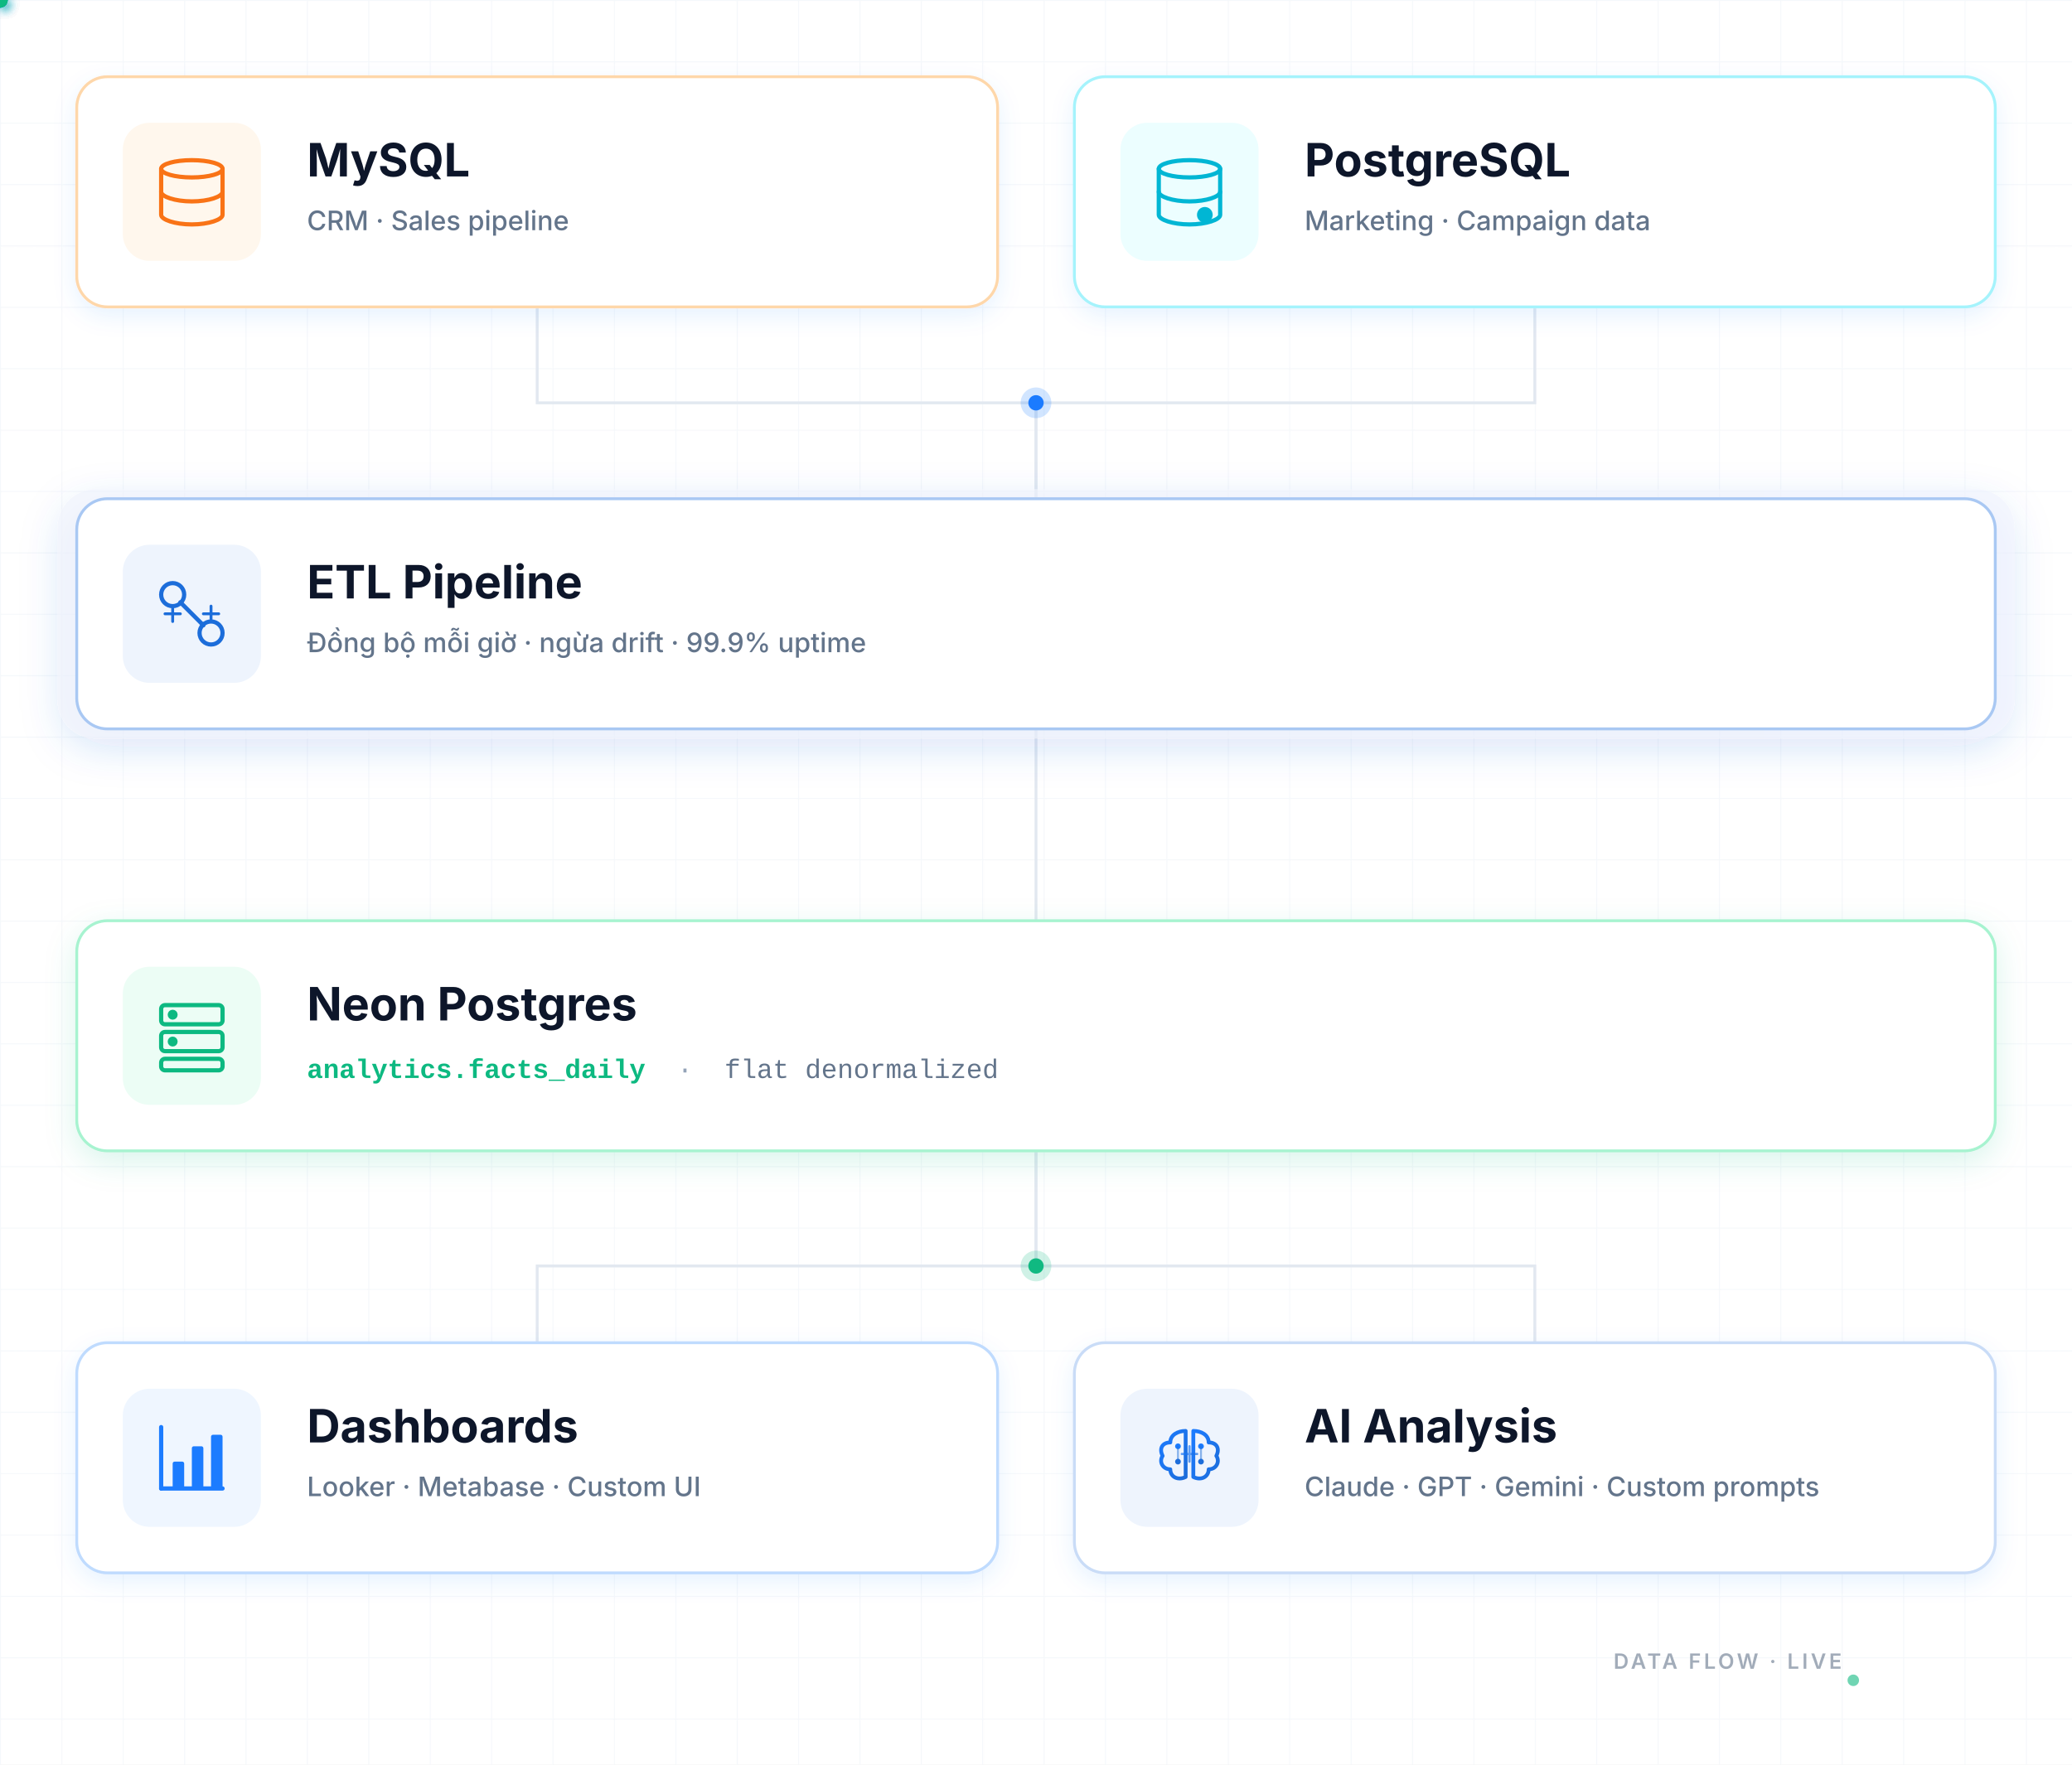
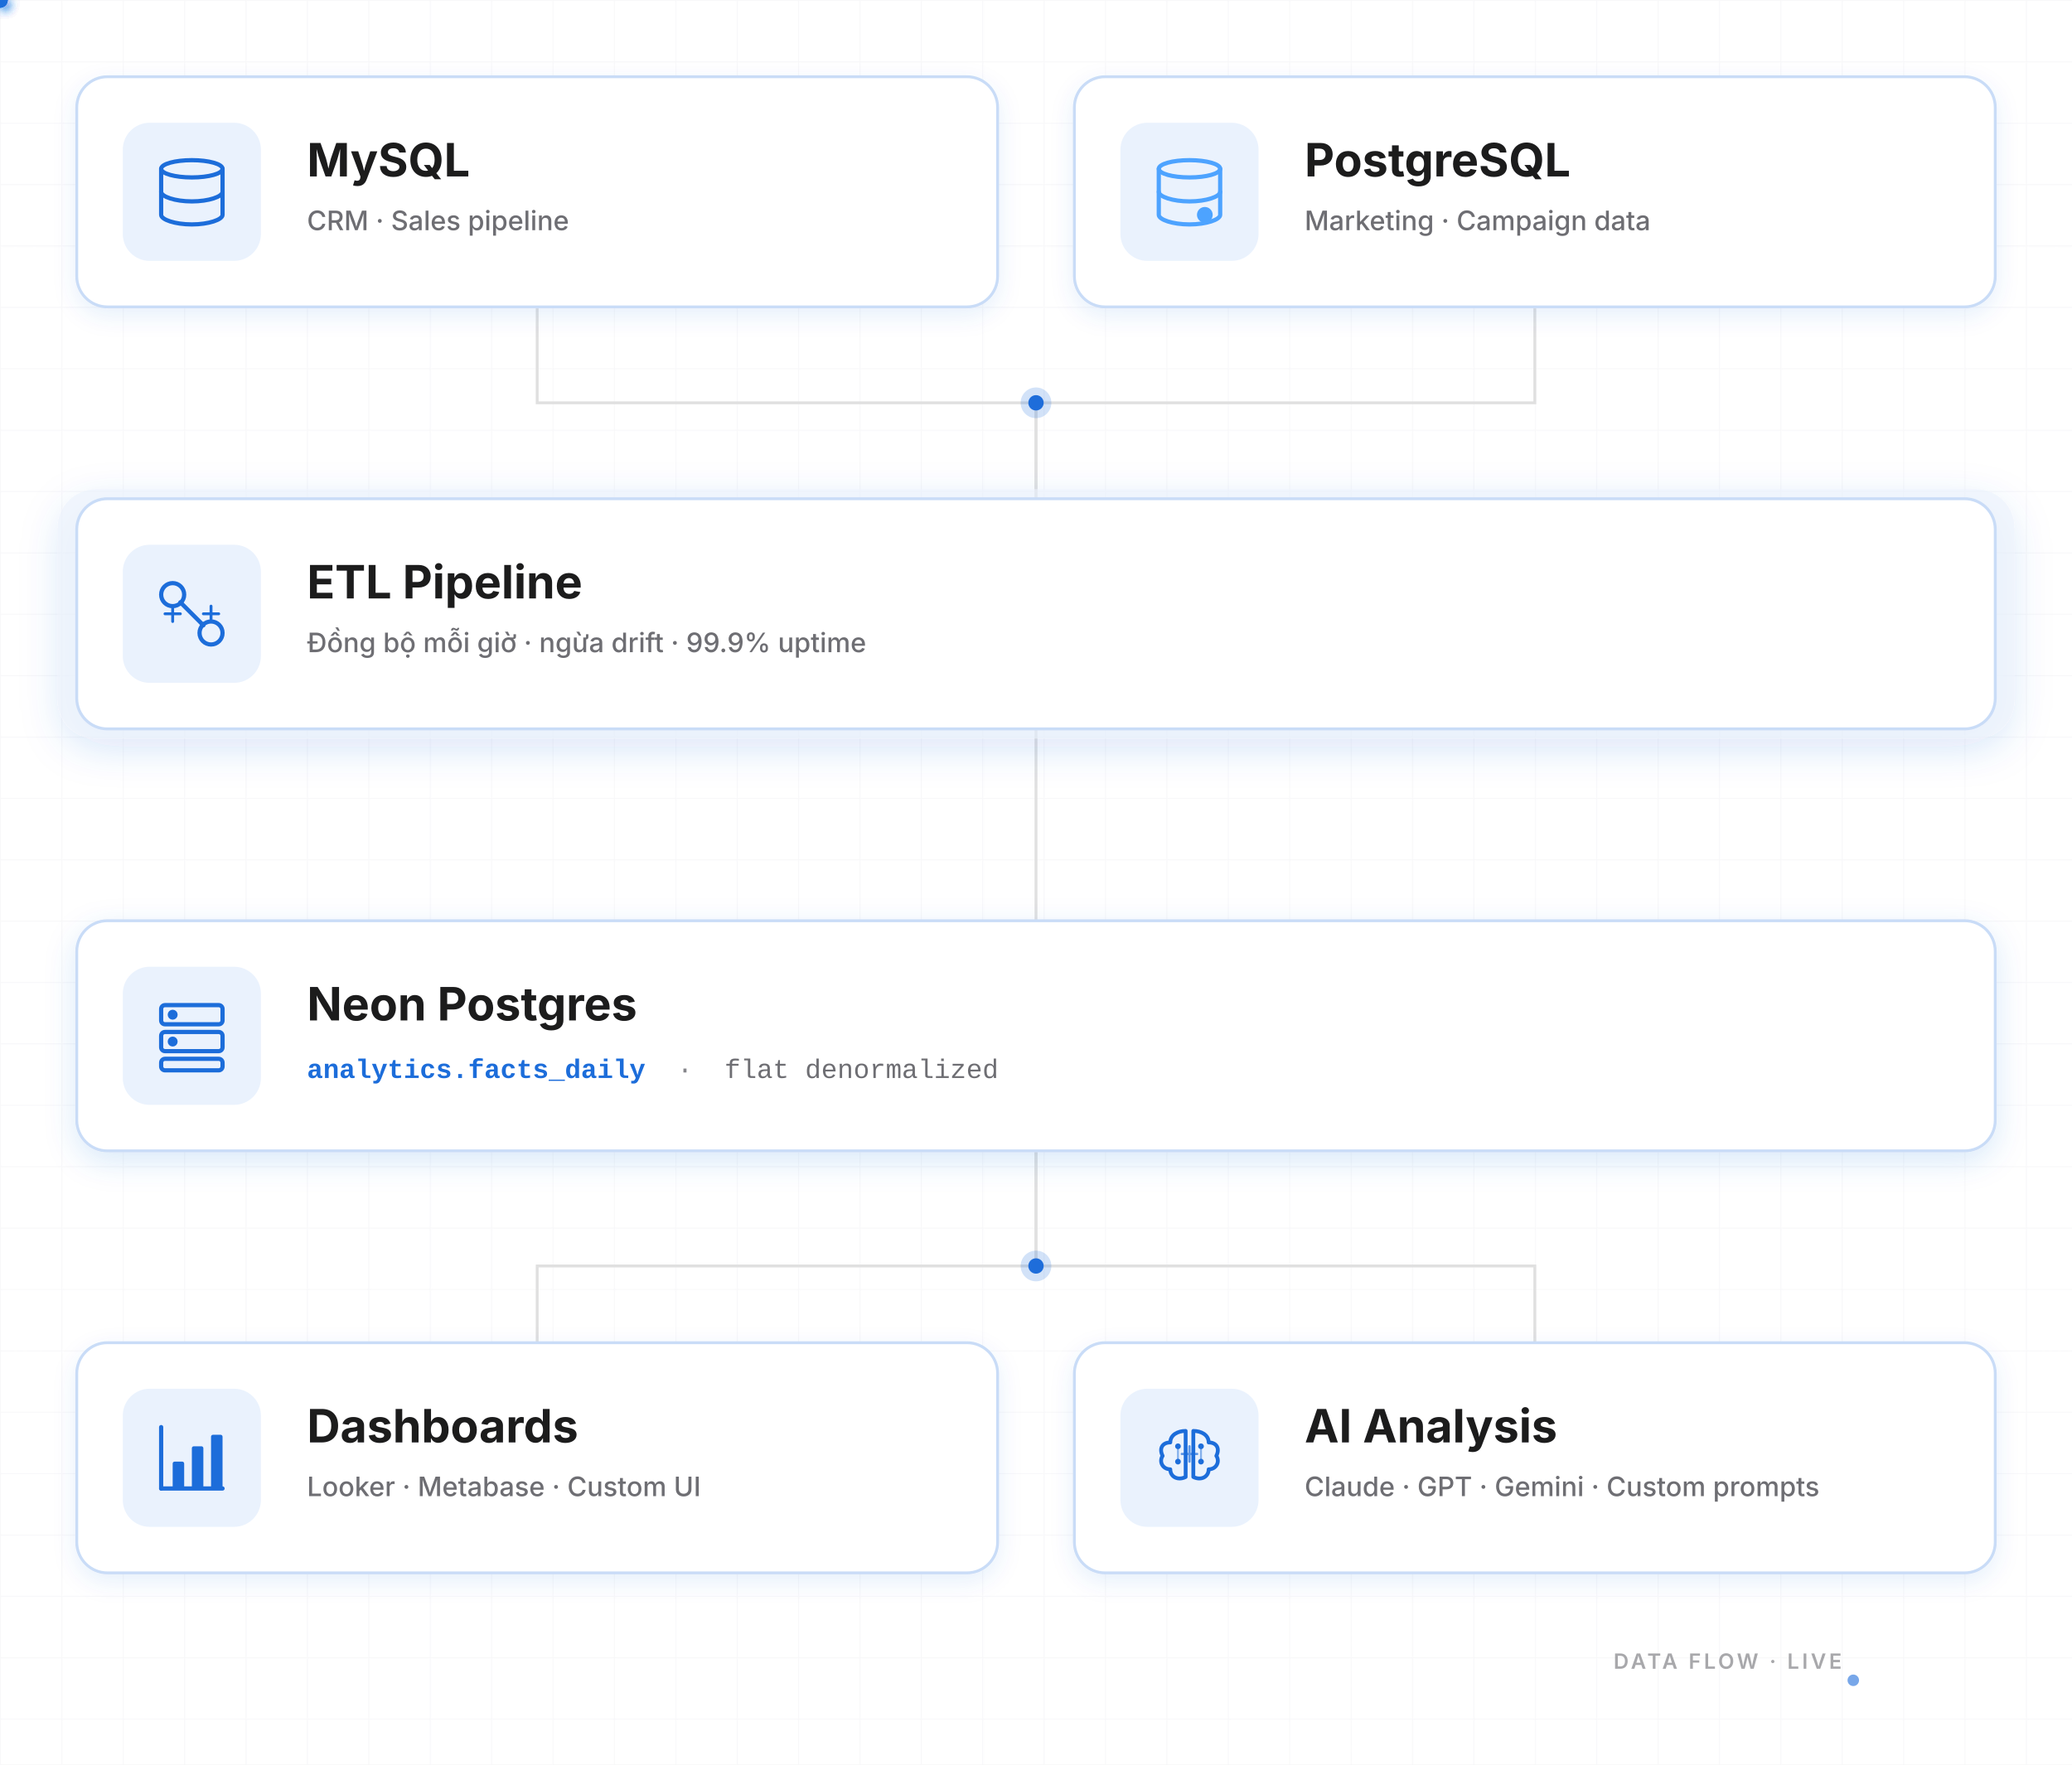
<svg xmlns="http://www.w3.org/2000/svg" viewBox="0 0 1080 920" width="1080" height="920" font-family="'Plus Jakarta Sans', 'Inter', -apple-system, BlinkMacSystemFont, 'Segoe UI', Roboto, sans-serif" role="img" aria-labelledby="flow-title flow-desc">
  <defs>
    <pattern id="grid" width="32" height="32" patternUnits="userSpaceOnUse">
-       <path d="M 32 0 L 0 0 0 32" fill="none" stroke="#F1F5F9" stroke-width="1" />
+       <path d="M 32 0 L 0 0 0 32" fill="none" stroke="#f5f5f7" stroke-width="1" />
    </pattern>
    <filter id="cardShadow" x="-10%" y="-30%" width="120%" height="160%">
      <feGaussianBlur in="SourceAlpha" stdDeviation="6" />
      <feOffset dx="0" dy="4" result="offsetblur" />
-       <feFlood flood-color="#1B7BFF" flood-opacity="0.1" />
+       <feFlood flood-color="#1e6dda" flood-opacity="0.1" />
      <feComposite in2="offsetblur" operator="in" />
      <feMerge>
        <feMergeNode />
        <feMergeNode in="SourceGraphic" />
      </feMerge>
    </filter>
    <filter id="etlShadow" x="-5%" y="-30%" width="110%" height="160%">
      <feGaussianBlur in="SourceAlpha" stdDeviation="10" />
      <feOffset dx="0" dy="6" result="offsetblur" />
      <feFlood flood-color="#1e6dda" flood-opacity="0.18" />
      <feComposite in2="offsetblur" operator="in" />
      <feMerge>
        <feMergeNode />
        <feMergeNode in="SourceGraphic" />
      </feMerge>
    </filter>
    <filter id="neonShadow" x="-5%" y="-30%" width="110%" height="160%">
      <feGaussianBlur in="SourceAlpha" stdDeviation="8" />
      <feOffset dx="0" dy="5" result="offsetblur" />
-       <feFlood flood-color="#10B981" flood-opacity="0.15" />
+       <feFlood flood-color="#1e6dda" flood-opacity="0.15" />
      <feComposite in2="offsetblur" operator="in" />
      <feMerge>
        <feMergeNode />
        <feMergeNode in="SourceGraphic" />
      </feMerge>
    </filter>
    <filter id="dotGlow" x="-100%" y="-100%" width="300%" height="300%">
      <feGaussianBlur stdDeviation="3" result="blur" />
      <feMerge>
        <feMergeNode in="blur" />
        <feMergeNode in="SourceGraphic" />
      </feMerge>
    </filter>
    <linearGradient id="etlGrad" x1="0%" y1="0%" x2="100%" y2="0%">
-       <stop offset="0%" stop-color="#eef4fd" />
-       <stop offset="50%" stop-color="#eef4fd" />
-       <stop offset="100%" stop-color="#EEF3FF" />
+       <stop offset="0%" stop-color="#eaf2fd" />
+       <stop offset="50%" stop-color="#eaf2fd" />
+       <stop offset="100%" stop-color="#eaf2fd" />
    </linearGradient>
    <linearGradient id="aiGrad" x1="0%" y1="0%" x2="100%" y2="100%">
-       <stop offset="0%" stop-color="#1B7BFF" />
+       <stop offset="0%" stop-color="#1e6dda" />
      <stop offset="100%" stop-color="#1e6dda" />
    </linearGradient>
    <path id="flowMysqlEtl" d="M 280,160 V 210 H 540 V 260" fill="none" />
    <path id="flowPostgresEtl" d="M 800,160 V 210 H 540 V 260" fill="none" />
    <path id="flowEtlNeon" d="M 540,380 V 480" fill="none" />
    <path id="flowNeonDash" d="M 540,600 V 660 H 280 V 700" fill="none" />
    <path id="flowNeonAi" d="M 540,600 V 660 H 800 V 700" fill="none" />
  </defs>
  <rect width="1080" height="920" fill="#FFFFFF" />
  <rect width="1080" height="920" fill="url(#grid)" opacity="0.7" />
-   <use href="#flowMysqlEtl" stroke="#E2E8F0" stroke-width="1.5" />
-   <use href="#flowPostgresEtl" stroke="#E2E8F0" stroke-width="1.5" />
-   <use href="#flowEtlNeon" stroke="#E2E8F0" stroke-width="1.5" />
-   <use href="#flowNeonDash" stroke="#E2E8F0" stroke-width="1.5" />
-   <use href="#flowNeonAi" stroke="#E2E8F0" stroke-width="1.5" />
-   <g filter="url(#dotGlow)">
-     <circle r="4" fill="#1B7BFF">
+   <use href="#flowMysqlEtl" stroke="#e0e0e0" stroke-width="1.5" />
+   <use href="#flowPostgresEtl" stroke="#e0e0e0" stroke-width="1.5" />
+   <use href="#flowEtlNeon" stroke="#e0e0e0" stroke-width="1.5" />
+   <use href="#flowNeonDash" stroke="#e0e0e0" stroke-width="1.5" />
+   <use href="#flowNeonAi" stroke="#e0e0e0" stroke-width="1.5" />
+   <g filter="url(#dotGlow)">
+     <circle r="4" fill="#1e6dda">
      <animateMotion dur="3.5s" repeatCount="indefinite" begin="0s">
        <mpath href="#flowMysqlEtl" />
      </animateMotion>
    </circle>
-     <circle r="3" fill="#1B7BFF" opacity="0.7">
+     <circle r="3" fill="#1e6dda" opacity="0.7">
      <animateMotion dur="3.5s" repeatCount="indefinite" begin="1.2s">
        <mpath href="#flowMysqlEtl" />
      </animateMotion>
    </circle>
-     <circle r="3" fill="#1B7BFF" opacity="0.5">
+     <circle r="3" fill="#1e6dda" opacity="0.5">
      <animateMotion dur="3.5s" repeatCount="indefinite" begin="2.4s">
        <mpath href="#flowMysqlEtl" />
      </animateMotion>
    </circle>
  </g>
  <g filter="url(#dotGlow)">
-     <circle r="4" fill="#06B6D4">
+     <circle r="4" fill="#4da3ff">
      <animateMotion dur="3.5s" repeatCount="indefinite" begin="0.6s">
        <mpath href="#flowPostgresEtl" />
      </animateMotion>
    </circle>
-     <circle r="3" fill="#06B6D4" opacity="0.7">
+     <circle r="3" fill="#4da3ff" opacity="0.7">
      <animateMotion dur="3.5s" repeatCount="indefinite" begin="1.8s">
        <mpath href="#flowPostgresEtl" />
      </animateMotion>
    </circle>
-     <circle r="3" fill="#06B6D4" opacity="0.5">
+     <circle r="3" fill="#4da3ff" opacity="0.5">
      <animateMotion dur="3.5s" repeatCount="indefinite" begin="3s">
        <mpath href="#flowPostgresEtl" />
      </animateMotion>
    </circle>
  </g>
-   <circle cx="540" cy="210" r="8" fill="#1B7BFF" opacity="0.2">
+   <circle cx="540" cy="210" r="8" fill="#1e6dda" opacity="0.2">
    <animate attributeName="r" values="8;12;8" dur="2s" repeatCount="indefinite" />
    <animate attributeName="opacity" values="0.2;0.05;0.2" dur="2s" repeatCount="indefinite" />
  </circle>
-   <circle cx="540" cy="210" r="4" fill="#1B7BFF" />
+   <circle cx="540" cy="210" r="4" fill="#1e6dda" />
  <g filter="url(#dotGlow)">
    <circle r="4" fill="#1e6dda">
      <animateMotion dur="1.8s" repeatCount="indefinite" begin="0s">
        <mpath href="#flowEtlNeon" />
      </animateMotion>
    </circle>
    <circle r="3" fill="#1e6dda" opacity="0.7">
      <animateMotion dur="1.8s" repeatCount="indefinite" begin="0.6s">
        <mpath href="#flowEtlNeon" />
      </animateMotion>
    </circle>
    <circle r="3" fill="#1e6dda" opacity="0.5">
      <animateMotion dur="1.8s" repeatCount="indefinite" begin="1.2s">
        <mpath href="#flowEtlNeon" />
      </animateMotion>
    </circle>
  </g>
  <g filter="url(#dotGlow)">
-     <circle r="4" fill="#10B981">
+     <circle r="4" fill="#1e6dda">
      <animateMotion dur="3.5s" repeatCount="indefinite" begin="0s">
        <mpath href="#flowNeonDash" />
      </animateMotion>
    </circle>
-     <circle r="3" fill="#10B981" opacity="0.7">
+     <circle r="3" fill="#1e6dda" opacity="0.7">
      <animateMotion dur="3.5s" repeatCount="indefinite" begin="1.2s">
        <mpath href="#flowNeonDash" />
      </animateMotion>
    </circle>
-     <circle r="3" fill="#10B981" opacity="0.5">
+     <circle r="3" fill="#1e6dda" opacity="0.5">
      <animateMotion dur="3.5s" repeatCount="indefinite" begin="2.4s">
        <mpath href="#flowNeonDash" />
      </animateMotion>
    </circle>
  </g>
  <g filter="url(#dotGlow)">
-     <circle r="4" fill="#10B981">
+     <circle r="4" fill="#1e6dda">
      <animateMotion dur="3.5s" repeatCount="indefinite" begin="0.6s">
        <mpath href="#flowNeonAi" />
      </animateMotion>
    </circle>
-     <circle r="3" fill="#10B981" opacity="0.7">
+     <circle r="3" fill="#1e6dda" opacity="0.7">
      <animateMotion dur="3.5s" repeatCount="indefinite" begin="1.8s">
        <mpath href="#flowNeonAi" />
      </animateMotion>
    </circle>
-     <circle r="3" fill="#10B981" opacity="0.5">
+     <circle r="3" fill="#1e6dda" opacity="0.5">
      <animateMotion dur="3.5s" repeatCount="indefinite" begin="3s">
        <mpath href="#flowNeonAi" />
      </animateMotion>
    </circle>
  </g>
-   <circle cx="540" cy="660" r="8" fill="#10B981" opacity="0.2">
+   <circle cx="540" cy="660" r="8" fill="#1e6dda" opacity="0.2">
    <animate attributeName="r" values="8;12;8" dur="2s" repeatCount="indefinite" />
    <animate attributeName="opacity" values="0.2;0.05;0.2" dur="2s" repeatCount="indefinite" />
  </circle>
-   <circle cx="540" cy="660" r="4" fill="#10B981" />
-   <g filter="url(#cardShadow)">
-     <rect x="40" y="40" width="480" height="120" rx="16" fill="#FFFFFF" stroke="#FED7AA" stroke-width="1.5" />
-     <rect x="64" y="64" width="72" height="72" rx="14" fill="#FFF7ED" />
-     <g transform="translate(80, 80)" stroke="#F97316" stroke-width="2.2" stroke-linecap="round" stroke-linejoin="round" fill="none">
+   <circle cx="540" cy="660" r="4" fill="#1e6dda" />
+   <g filter="url(#cardShadow)">
+     <rect x="40" y="40" width="480" height="120" rx="16" fill="#FFFFFF" stroke="#c9dcf7" stroke-width="1.5" />
+     <rect x="64" y="64" width="72" height="72" rx="14" fill="#eaf2fd" />
+     <g transform="translate(80, 80)" stroke="#1e6dda" stroke-width="2.2" stroke-linecap="round" stroke-linejoin="round" fill="none">
      <ellipse cx="20" cy="8" rx="16" ry="4.5" />
      <path d="M 4,8 V 32 C 4,34.5 11.2,37 20,37 C 28.8,37 36,34.5 36,32 V 8" />
      <path d="M 4,20 C 4,22.5 11.2,25 20,25 C 28.8,25 36,22.5 36,20" />
    </g>
-     <text x="160" y="92" font-size="24" font-weight="700" fill="#0F172A">MySQL</text>
-     <text x="160" y="120" font-size="14" font-weight="500" fill="#64748B">CRM · Sales pipeline</text>
-   </g>
-   <g filter="url(#cardShadow)">
-     <rect x="560" y="40" width="480" height="120" rx="16" fill="#FFFFFF" stroke="#A5F3FC" stroke-width="1.5" />
-     <rect x="584" y="64" width="72" height="72" rx="14" fill="#ECFEFF" />
-     <g transform="translate(600, 80)" stroke="#06B6D4" stroke-width="2.2" stroke-linecap="round" stroke-linejoin="round" fill="none">
+     <text x="160" y="92" font-size="24" font-weight="700" fill="#1d1d1f">MySQL</text>
+     <text x="160" y="120" font-size="14" font-weight="500" fill="#6e6e73">CRM · Sales pipeline</text>
+   </g>
+   <g filter="url(#cardShadow)">
+     <rect x="560" y="40" width="480" height="120" rx="16" fill="#FFFFFF" stroke="#c9dcf7" stroke-width="1.5" />
+     <rect x="584" y="64" width="72" height="72" rx="14" fill="#eaf2fd" />
+     <g transform="translate(600, 80)" stroke="#4da3ff" stroke-width="2.2" stroke-linecap="round" stroke-linejoin="round" fill="none">
      <ellipse cx="20" cy="8" rx="16" ry="4.5" />
      <path d="M 4,8 V 32 C 4,34.5 11.2,37 20,37 C 28.8,37 36,34.5 36,32 V 8" />
      <path d="M 4,20 C 4,22.5 11.2,25 20,25 C 28.8,25 36,22.5 36,20" />
-       <circle cx="28" cy="32" r="3" fill="#06B6D4" />
-     </g>
-     <text x="680" y="92" font-size="24" font-weight="700" fill="#0F172A">PostgreSQL</text>
-     <text x="680" y="120" font-size="14" font-weight="500" fill="#64748B">Marketing · Campaign data</text>
+       <circle cx="28" cy="32" r="3" fill="#4da3ff" />
+     </g>
+     <text x="680" y="92" font-size="24" font-weight="700" fill="#1d1d1f">PostgreSQL</text>
+     <text x="680" y="120" font-size="14" font-weight="500" fill="#6e6e73">Marketing · Campaign data</text>
  </g>
  <g filter="url(#etlShadow)">
    <rect x="30" y="255" width="1020" height="130" rx="20" fill="url(#etlGrad)" opacity="0.6" />
-     <rect x="40" y="260" width="1000" height="120" rx="16" fill="#FFFFFF" stroke="#a9c8f3" stroke-width="1.5" />
-     <rect x="64" y="284" width="72" height="72" rx="14" fill="#eef4fd" />
+     <rect x="40" y="260" width="1000" height="120" rx="16" fill="#FFFFFF" stroke="#c9dcf7" stroke-width="1.5" />
+     <rect x="64" y="284" width="72" height="72" rx="14" fill="#eaf2fd" />
    <g transform="translate(80, 300)" stroke="#1e6dda" stroke-width="2.2" stroke-linecap="round" stroke-linejoin="round" fill="none">
      <circle cx="10" cy="10" r="6" />
      <circle cx="30" cy="30" r="6" />
      <path d="M 14,14 L 26,26" />
      <path d="M 10,16 V 24 M 6,20 H 14" stroke-width="1.5" />
      <path d="M 30,16 V 24 M 26,20 H 34" stroke-width="1.5" />
    </g>
-     <text x="160" y="312" font-size="24" font-weight="700" fill="#0F172A">ETL Pipeline</text>
-     <text x="160" y="340" font-size="14" font-weight="500" fill="#64748B">Đồng bộ mỗi giờ · ngừa drift · 99.9% uptime</text>
+     <text x="160" y="312" font-size="24" font-weight="700" fill="#1d1d1f">ETL Pipeline</text>
+     <text x="160" y="340" font-size="14" font-weight="500" fill="#6e6e73">Đồng bộ mỗi giờ · ngừa drift · 99.9% uptime</text>
  </g>
  <g filter="url(#neonShadow)">
-     <rect x="40" y="480" width="1000" height="120" rx="16" fill="#FFFFFF" stroke="#A7F3D0" stroke-width="1.5" />
-     <rect x="64" y="504" width="72" height="72" rx="14" fill="#ECFDF5" />
-     <g transform="translate(80, 520)" stroke="#10B981" stroke-width="2.2" stroke-linecap="round" stroke-linejoin="round" fill="none">
+     <rect x="40" y="480" width="1000" height="120" rx="16" fill="#FFFFFF" stroke="#c9dcf7" stroke-width="1.5" />
+     <rect x="64" y="504" width="72" height="72" rx="14" fill="#eaf2fd" />
+     <g transform="translate(80, 520)" stroke="#1e6dda" stroke-width="2.2" stroke-linecap="round" stroke-linejoin="round" fill="none">
      <rect x="4" y="4" width="32" height="10" rx="2" />
      <rect x="4" y="18" width="32" height="10" rx="2" />
      <rect x="4" y="32" width="32" height="6" rx="2" />
-       <circle cx="10" cy="9" r="1.5" fill="#10B981" />
-       <circle cx="10" cy="23" r="1.5" fill="#10B981" />
-     </g>
-     <text x="160" y="532" font-size="24" font-weight="700" fill="#0F172A">Neon Postgres</text>
+       <circle cx="10" cy="9" r="1.5" fill="#1e6dda" />
+       <circle cx="10" cy="23" r="1.5" fill="#1e6dda" />
+     </g>
+     <text x="160" y="532" font-size="24" font-weight="700" fill="#1d1d1f">Neon Postgres</text>
    <text x="160" y="562" font-size="14" font-weight="500" font-family="'JetBrains Mono', 'Courier New', monospace">
-       <tspan fill="#10B981" font-weight="600">analytics.facts_daily</tspan>
-       <tspan dx="8" fill="#94A3B8">·</tspan>
-       <tspan dx="8" fill="#64748B">flat denormalized</tspan>
+       <tspan fill="#1e6dda" font-weight="600">analytics.facts_daily</tspan>
+       <tspan dx="8" fill="#86868b">·</tspan>
+       <tspan dx="8" fill="#6e6e73">flat denormalized</tspan>
    </text>
  </g>
  <g filter="url(#cardShadow)">
-     <rect x="40" y="700" width="480" height="120" rx="16" fill="#FFFFFF" stroke="#BFDBFE" stroke-width="1.5" />
-     <rect x="64" y="724" width="72" height="72" rx="14" fill="#EFF6FF" />
+     <rect x="40" y="700" width="480" height="120" rx="16" fill="#FFFFFF" stroke="#c9dcf7" stroke-width="1.5" />
+     <rect x="64" y="724" width="72" height="72" rx="14" fill="#eaf2fd" />
    <g transform="translate(80, 740)">
-       <path d="M 4,36 V 4" stroke="#1B7BFF" stroke-width="2.2" stroke-linecap="round" fill="none" />
-       <path d="M 4,36 H 36" stroke="#1B7BFF" stroke-width="2.2" stroke-linecap="round" fill="none" />
-       <rect x="10" y="22" width="6" height="14" fill="#1B7BFF" rx="1" />
-       <rect x="20" y="14" width="6" height="22" fill="#1B7BFF" rx="1" />
-       <rect x="30" y="8" width="6" height="28" fill="#1B7BFF" rx="1" />
-     </g>
-     <text x="160" y="752" font-size="24" font-weight="700" fill="#0F172A">Dashboards</text>
-     <text x="160" y="780" font-size="14" font-weight="500" fill="#64748B">Looker · Metabase · Custom UI</text>
+       <path d="M 4,36 V 4" stroke="#1e6dda" stroke-width="2.2" stroke-linecap="round" fill="none" />
+       <path d="M 4,36 H 36" stroke="#1e6dda" stroke-width="2.2" stroke-linecap="round" fill="none" />
+       <rect x="10" y="22" width="6" height="14" fill="#1e6dda" rx="1" />
+       <rect x="20" y="14" width="6" height="22" fill="#1e6dda" rx="1" />
+       <rect x="30" y="8" width="6" height="28" fill="#1e6dda" rx="1" />
+     </g>
+     <text x="160" y="752" font-size="24" font-weight="700" fill="#1d1d1f">Dashboards</text>
+     <text x="160" y="780" font-size="14" font-weight="500" fill="#6e6e73">Looker · Metabase · Custom UI</text>
  </g>
  <g filter="url(#cardShadow)">
    <rect x="560" y="700" width="480" height="120" rx="16" fill="#FFFFFF" stroke="#c9dcf7" stroke-width="1.5" />
-     <rect x="584" y="724" width="72" height="72" rx="14" fill="#eef4fd" />
+     <rect x="584" y="724" width="72" height="72" rx="14" fill="#eaf2fd" />
    <g transform="translate(600, 740)" fill="none" stroke-linecap="round" stroke-linejoin="round">
      <path d="M 18,6 C 14,6 10,8 10,12 C 6,12 4,15 6,19 C 4,22 6,26 10,26 C 10,30 14,32 18,30 V 6 Z" stroke="url(#aiGrad)" stroke-width="2" />
      <path d="M 22,6 C 26,6 30,8 30,12 C 34,12 36,15 34,19 C 36,22 34,26 30,26 C 30,30 26,32 22,30 V 6 Z" stroke="url(#aiGrad)" stroke-width="2" />
-       <circle cx="14" cy="14" r="1.5" fill="#1B7BFF" stroke="none" />
+       <circle cx="14" cy="14" r="1.5" fill="#1e6dda" stroke="none" />
      <circle cx="14" cy="22" r="1.5" fill="#1e6dda" stroke="none" />
-       <circle cx="26" cy="14" r="1.5" fill="#1B7BFF" stroke="none" />
+       <circle cx="26" cy="14" r="1.5" fill="#1e6dda" stroke="none" />
      <circle cx="26" cy="22" r="1.5" fill="#1e6dda" stroke="none" />
      <path d="M 14,14 L 14,22" stroke="#1e6dda" stroke-width="1" opacity="0.5" />
      <path d="M 26,14 L 26,22" stroke="#1e6dda" stroke-width="1" opacity="0.5" />
      <path d="M 20,18 L 20,14 M 20,18 L 20,22 M 20,18 L 16,18 M 20,18 L 24,18" stroke="url(#aiGrad)" stroke-width="1.2" opacity="0.7" />
    </g>
-     <text x="680" y="752" font-size="24" font-weight="700" fill="#0F172A">AI Analysis</text>
-     <text x="680" y="780" font-size="14" font-weight="500" fill="#64748B">Claude · GPT · Gemini · Custom prompts</text>
+     <text x="680" y="752" font-size="24" font-weight="700" fill="#1d1d1f">AI Analysis</text>
+     <text x="680" y="780" font-size="14" font-weight="500" fill="#6e6e73">Claude · GPT · Gemini · Custom prompts</text>
  </g>
  <g transform="translate(960, 870)" opacity="0.6">
-     <text x="0" y="0" font-size="11" font-weight="600" fill="#64748B" letter-spacing="1.5" text-anchor="end">DATA FLOW · LIVE</text>
-     <circle cx="6" cy="6" r="3" fill="#10B981">
+     <text x="0" y="0" font-size="11" font-weight="600" fill="#6e6e73" letter-spacing="1.5" text-anchor="end">DATA FLOW · LIVE</text>
+     <circle cx="6" cy="6" r="3" fill="#1e6dda">
      <animate attributeName="opacity" values="1;0.3;1" dur="1.5s" repeatCount="indefinite" />
    </circle>
  </g>
</svg>
